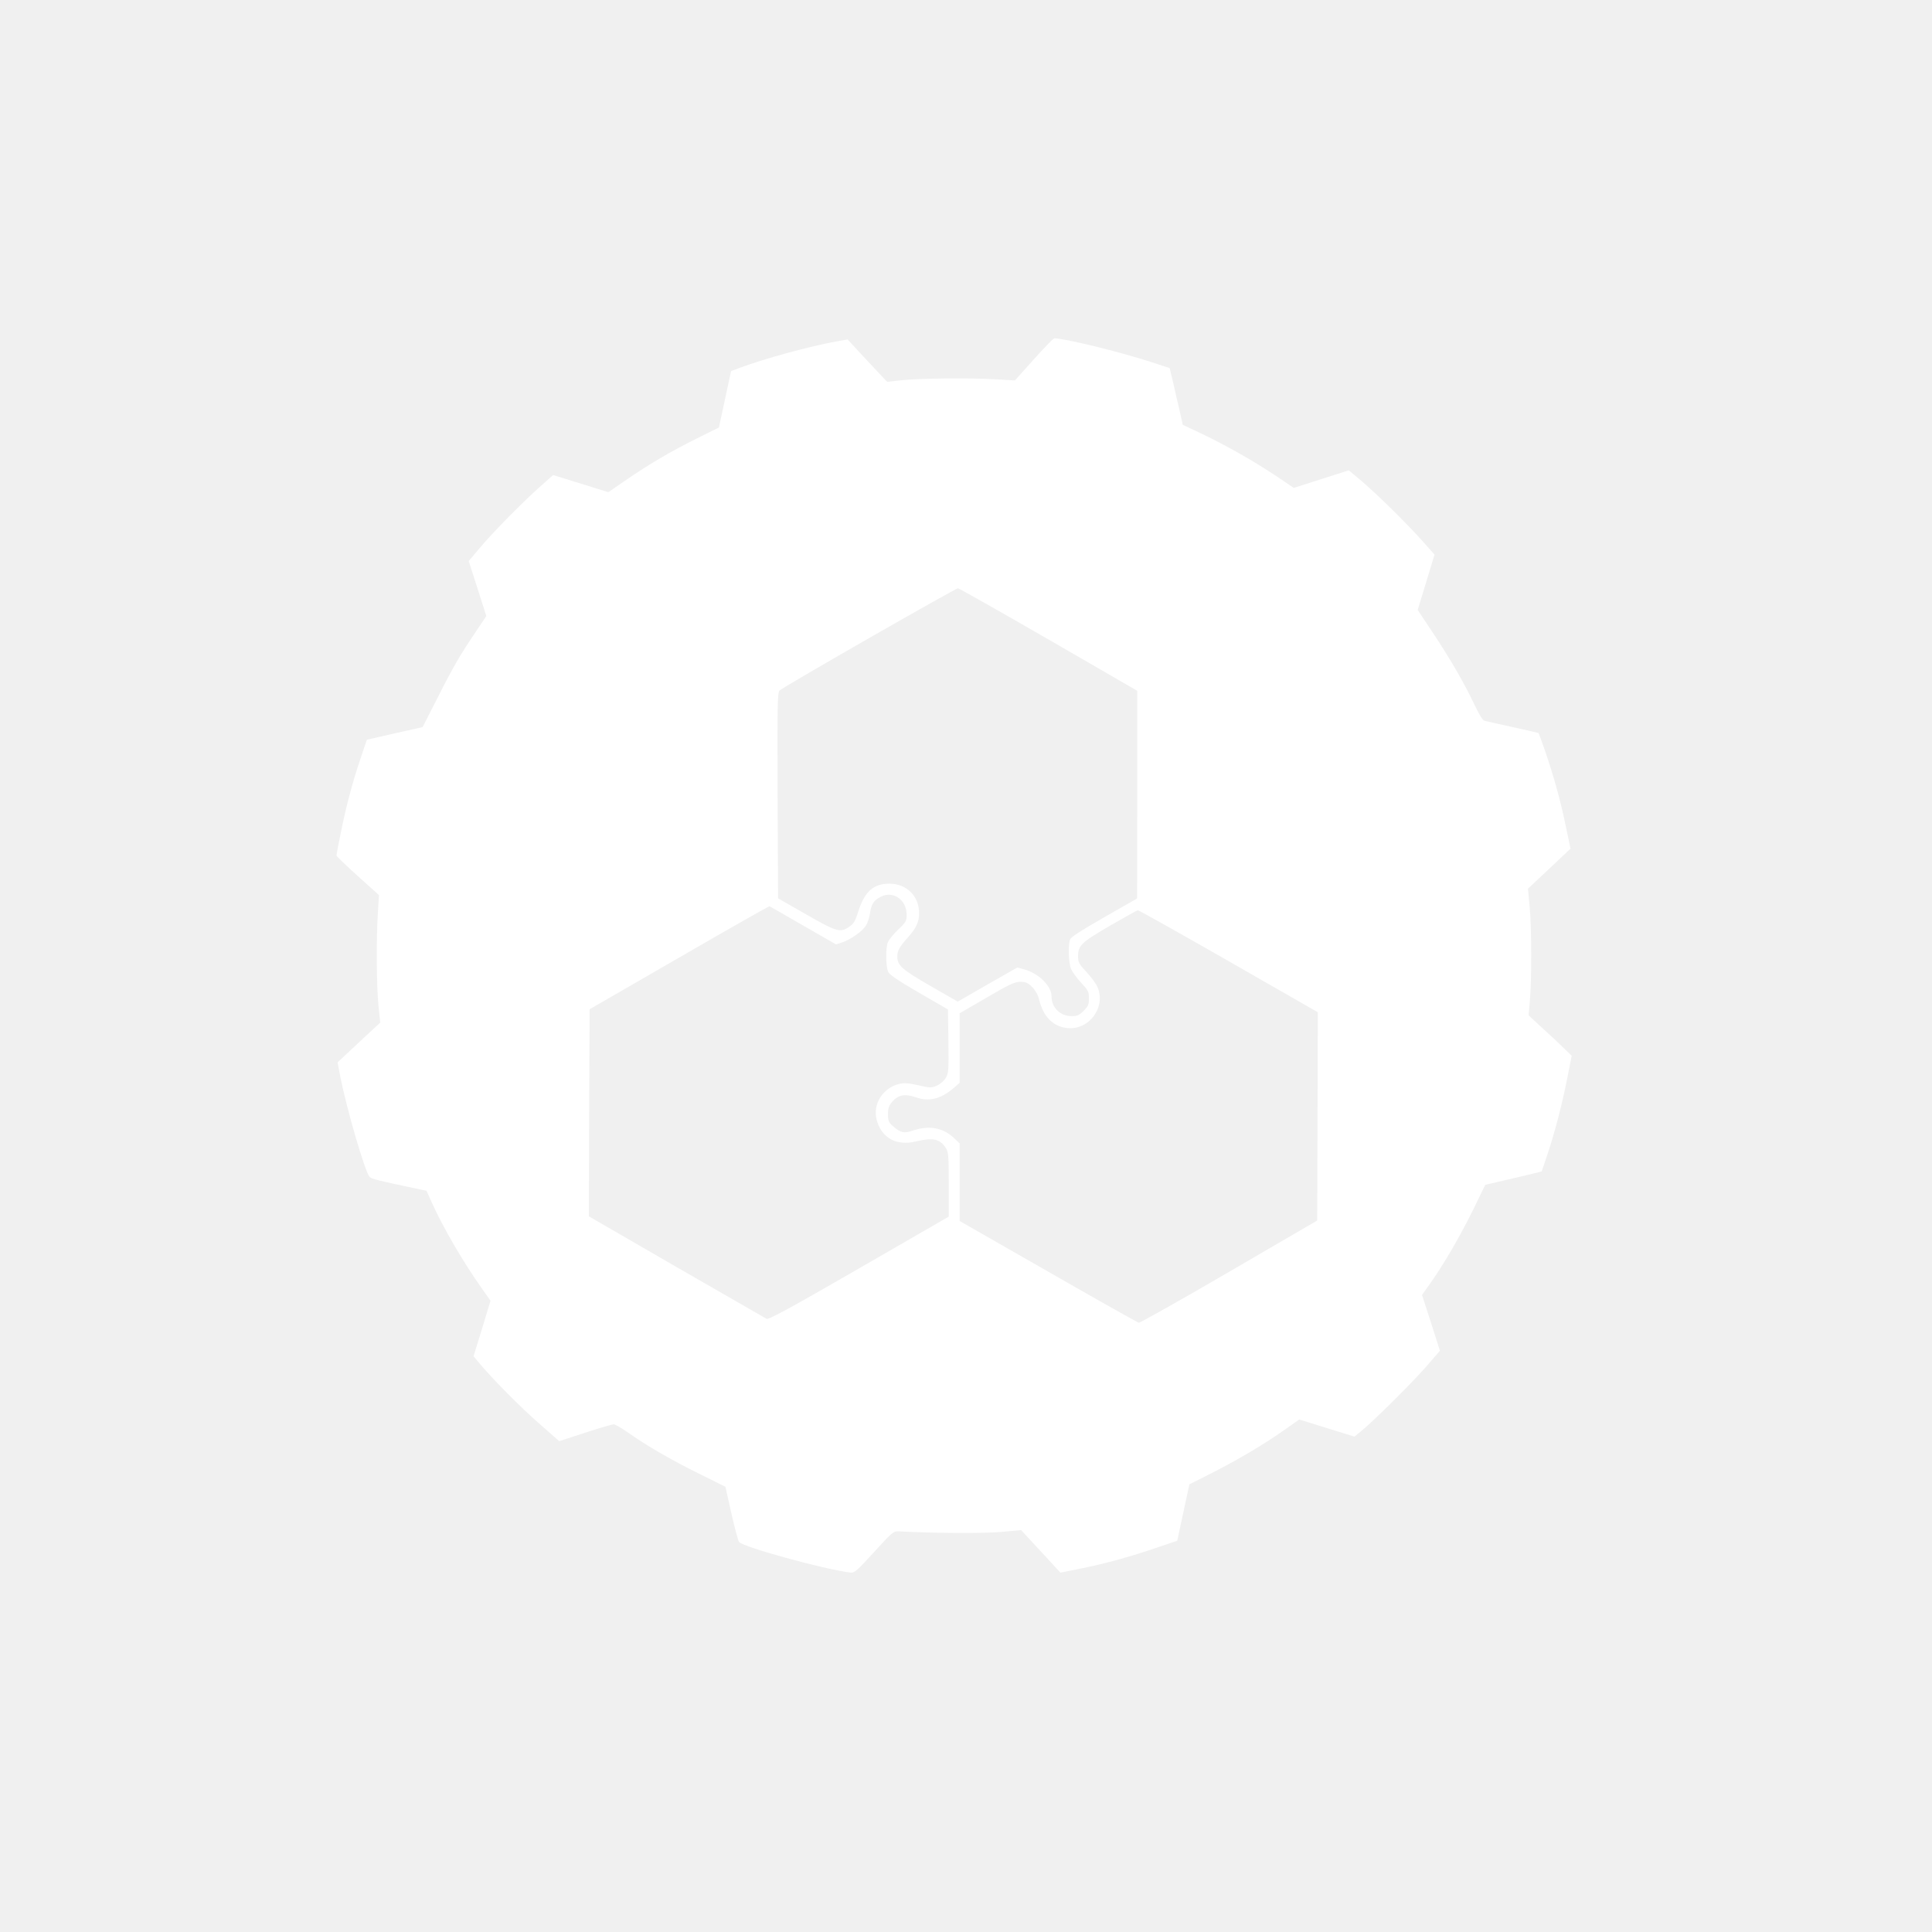
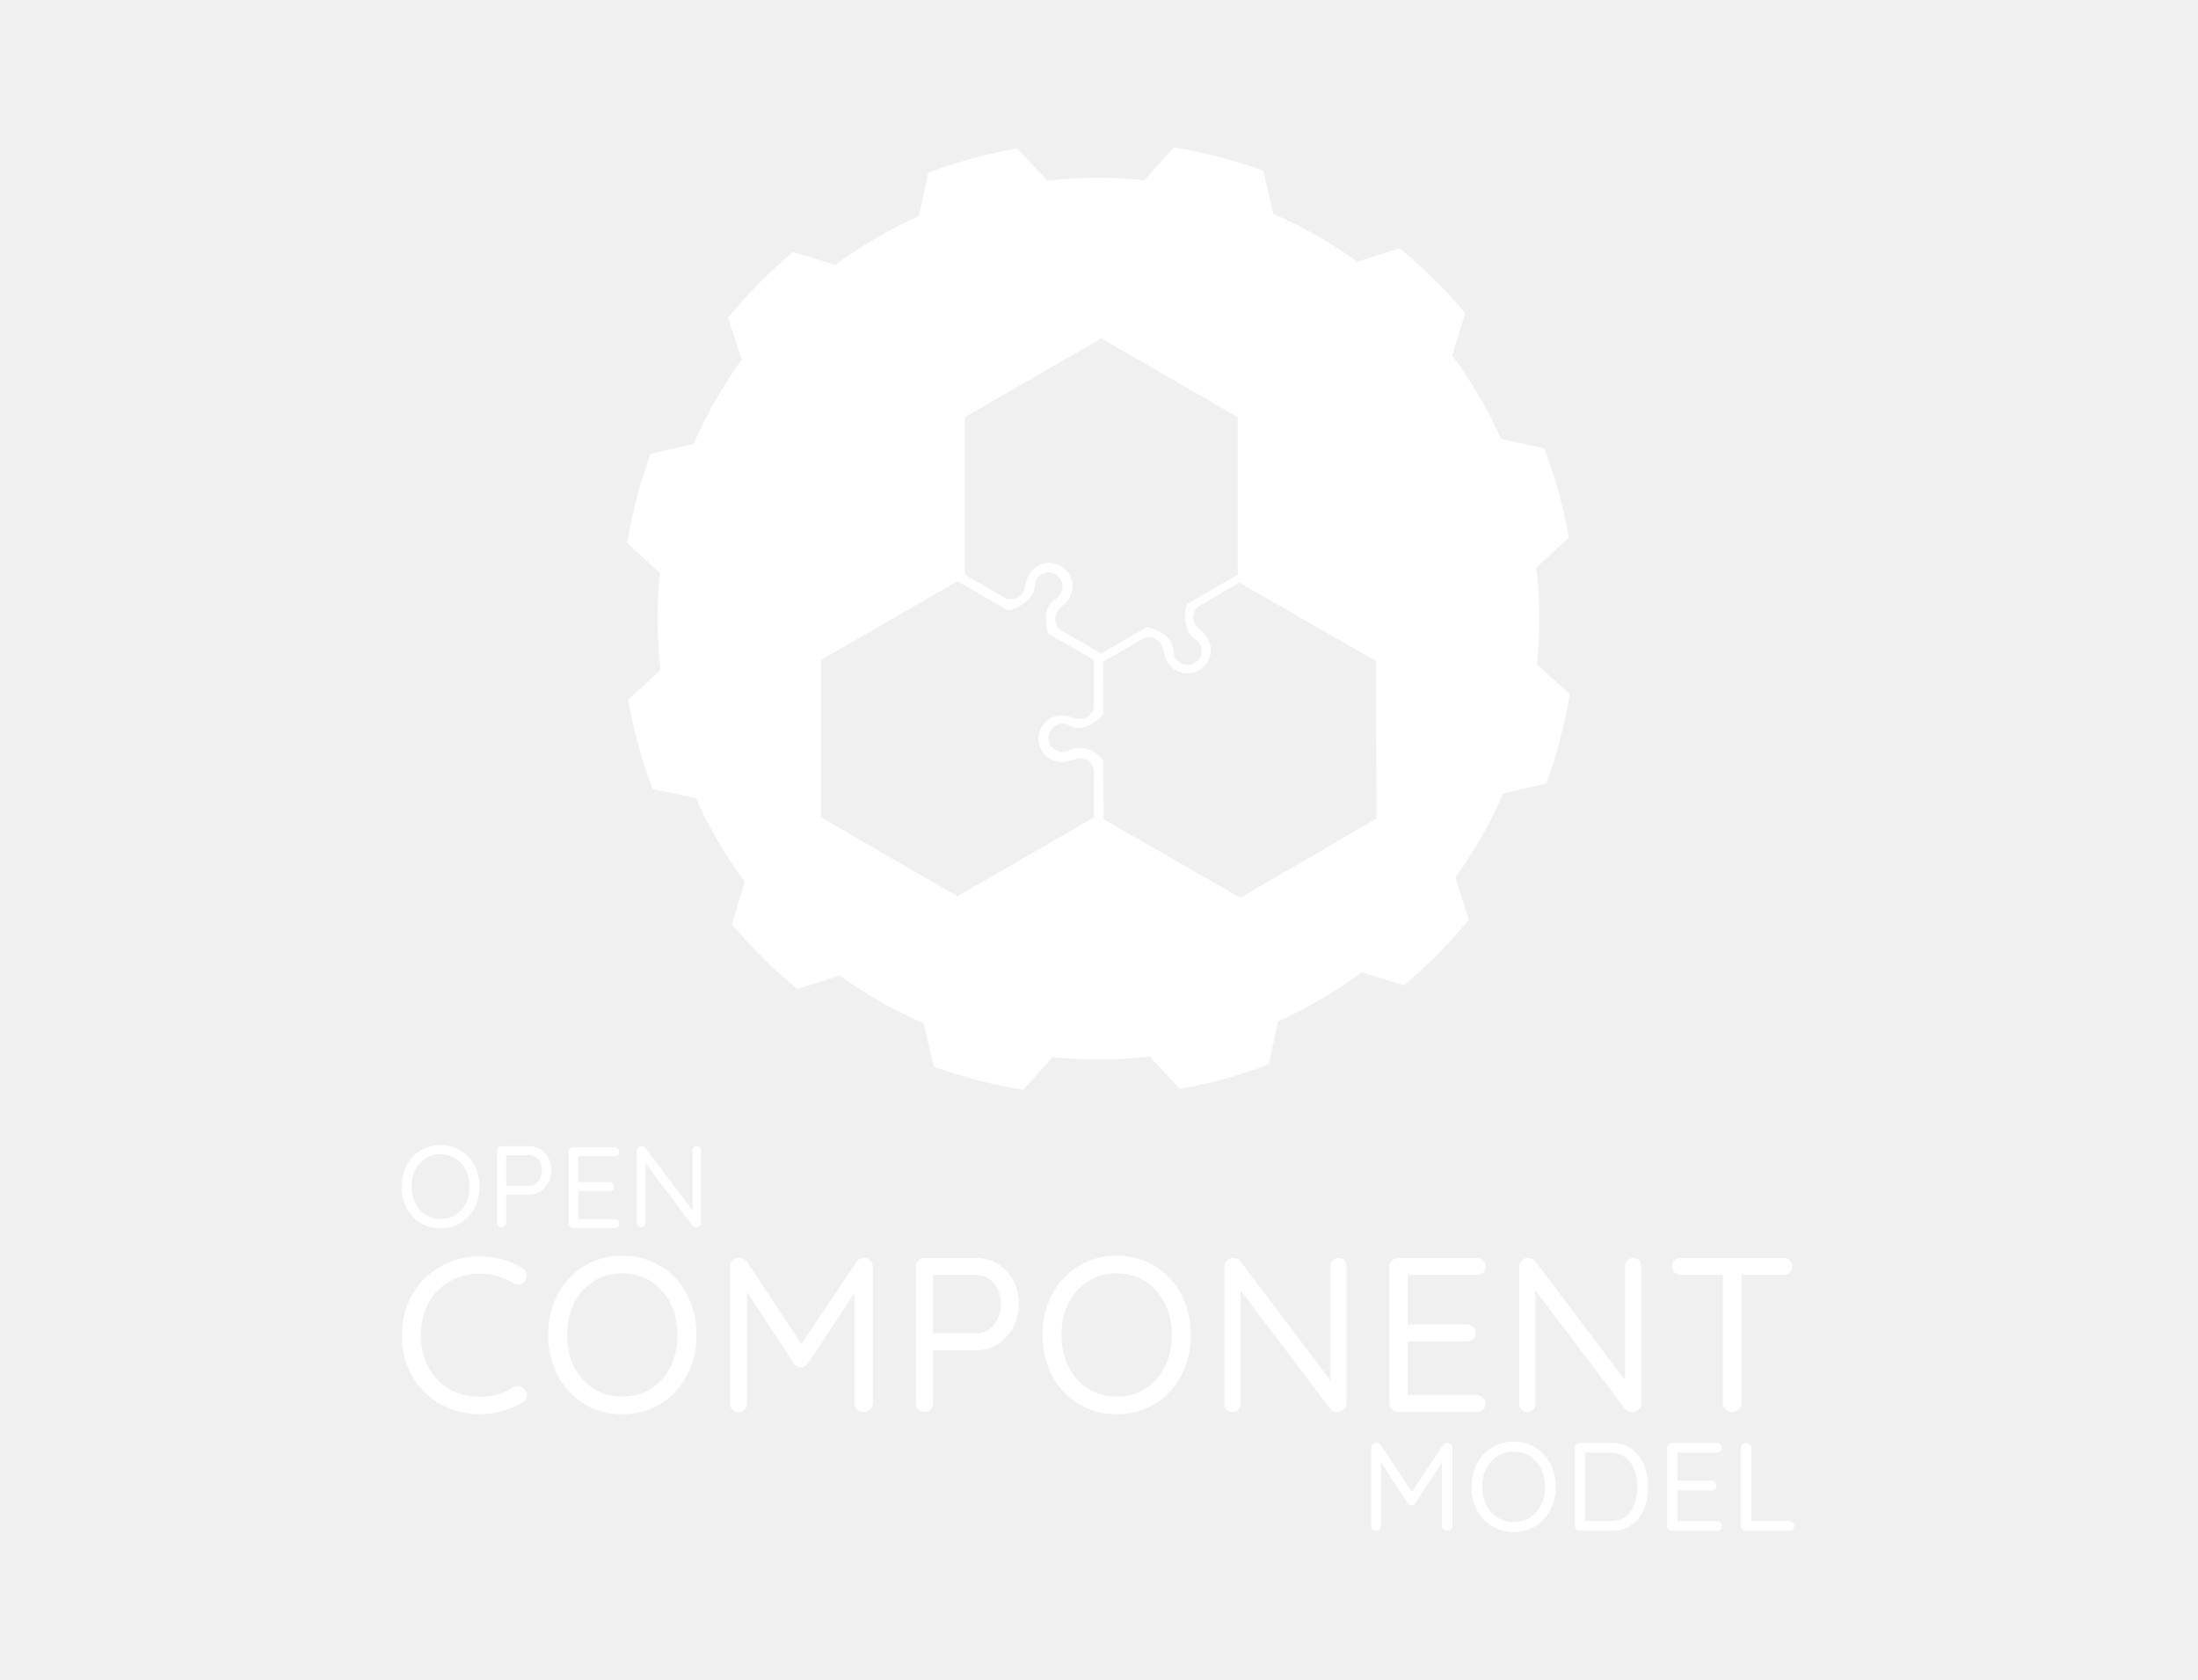
- <svg xmlns="http://www.w3.org/2000/svg" id="Layer_1" data-name="Layer 1" width="945.12" height="945.12" viewBox="0 0 945.12 945.12">
-   <defs>
-     <style>
-       .cls-1 {
-         fill: #fff;
-       }
-     </style>
-   </defs>
-   <path class="cls-1" d="M505.65,175.89l-9.15,10.21-9.15-.53c-11.81-.76-37.73-.53-46.49.46l-6.86.76-3.05-3.2c-1.68-1.75-6.02-6.4-9.68-10.37l-6.63-7.16-5.56.99c-12.5,2.21-35.21,8.38-47.56,13.03l-3.89,1.45-2.97,13.8-2.97,13.8-11.05,5.49c-12.58,6.25-23.48,12.65-35.06,20.66l-8,5.49-13.49-4.19-13.49-4.19-6.71,5.95c-8.84,7.93-22.79,22.1-29.34,29.88l-5.26,6.25,4.34,13.49,4.27,13.41-4.95,7.39c-7.93,11.74-11.05,17.07-18.83,32.47l-7.39,14.48-13.64,3.05-13.64,3.12-3.2,9.53c-3.81,11.2-7.24,24.16-9.76,37.12-1.07,5.18-1.91,9.68-1.91,9.98s4.65,4.8,10.37,9.98l10.44,9.37-.53,8.61c-.84,12.8-.69,36.28.3,45.58l.84,8.23-7.09,6.55c-3.89,3.66-8.61,8-10.44,9.76l-3.35,3.12,1.3,6.78c3.12,15.78,11.97,46.26,14.33,49.16.91,1.07,3.96,1.83,23.93,6.02l3.96.84,2.82,6.25c5.49,12.12,15.24,28.81,24.16,41.39l4.34,6.17-4.12,13.57-4.19,13.57,3.58,4.27c6.63,7.77,19.51,20.81,28.96,29.04l9.37,8.23,12.65-4.12c7.01-2.29,13.34-4.12,14.02-4.12s3.58,1.68,6.55,3.73c9.37,6.63,21.72,13.8,35.06,20.35l13.03,6.48,2.9,12.96c1.6,7.16,3.35,13.41,3.73,14.02,2.06,2.52,41.54,13.41,54.72,15.02,1.75.15,3.28-1.14,11.36-10.06,8.92-9.76,9.53-10.29,12.12-10.14,15.78.91,41.69,1.07,50,.3l9.83-.91,2.67,2.9c1.45,1.6,5.79,6.25,9.6,10.37l6.94,7.55,10.21-2.06c11.74-2.36,24.54-5.87,37.73-10.44l9.22-3.12,2.97-13.8,2.97-13.8,4.57-2.29c16.84-8.31,30.79-16.39,42.91-25l6.25-4.42,13.49,4.19,13.49,4.19,3.51-2.82c5.95-4.88,24.31-23.09,31.48-31.25l6.86-7.93-4.34-13.64-4.42-13.64,4.27-6.02c6.63-9.45,14.48-22.94,20.88-35.98l5.79-11.89,13.72-3.2c7.55-1.75,13.8-3.28,13.87-3.35s1.52-4.42,3.28-9.68c3.51-10.82,7.01-24.31,9.6-37.73l1.83-9.15-4.34-4.19c-2.36-2.36-7.16-6.78-10.59-9.91l-6.17-5.72.61-6.86c.91-10.06.91-35.75-.08-46.11l-.84-8.99,5.95-5.56c3.35-3.12,8-7.55,10.44-9.83l4.42-4.19-2.36-11.2c-2.52-12.35-6.02-24.85-10.29-37.19-1.52-4.42-2.9-8.08-2.97-8.16s-5.79-1.37-12.73-2.9c-6.86-1.52-13.11-2.9-13.87-3.12s-2.82-3.66-4.95-8.23c-4.95-10.44-11.81-22.26-20.43-35.21l-7.16-10.75,4.12-13.49,4.12-13.57-5.87-6.63c-8.38-9.3-21.42-22.1-29.27-28.89l-6.78-5.72-13.41,4.27-13.49,4.34-8.38-5.64c-11.05-7.39-24.47-15.02-36.28-20.66l-9.68-4.57-1.52-6.86c-.91-3.73-2.36-10.06-3.2-13.87l-1.68-7.01-9.3-3.05c-15.09-4.95-42.76-11.66-47.18-11.51-.53.08-5.03,4.73-10.06,10.37ZM513.12,312.93l43.22,25v50.76l-.08,50.84-16.01,9.15c-11.2,6.4-16.31,9.68-16.77,10.9-1.07,2.82-.76,11.36.46,14.41.69,1.52,2.9,4.57,4.95,6.78,3.43,3.66,3.81,4.34,3.81,7.55s-.38,3.96-2.59,6.17-3.2,2.59-5.79,2.59c-5.72,0-9.91-4.12-9.91-9.68,0-5.03-6.25-11.2-13.34-13.19l-3.43-.91-14.56,8.31-14.56,8.38-13.41-7.7c-13.87-8-16.16-9.98-16.16-14.41,0-2.82,1.07-4.65,5.18-9.3,4.04-4.5,5.49-7.62,5.49-11.81,0-8.46-6.1-14.48-14.56-14.48-7.77,0-12.04,3.81-15.17,13.49-1.52,4.88-2.36,6.25-4.5,7.62-4.34,2.97-6.17,2.44-21.04-6.1l-13.72-7.85-.23-50.3c-.15-44.36-.08-50.53.99-51.37,3.05-2.52,86.28-50.15,87.27-50,.69.15,20.66,11.43,44.44,25.15ZM438.96,438.85c2.9,1.75,4.57,4.88,4.57,8.69,0,2.9-.38,3.66-4.19,7.24-2.29,2.21-4.57,5.03-5.03,6.25-1.14,2.9-.99,11.97.23,14.48.69,1.37,5.18,4.42,15.09,10.14l14.1,8.16.23,15.55c.15,14.48.08,15.7-1.37,18.06-.91,1.45-2.82,3.05-4.42,3.73-2.59,1.07-3.28,1.07-8.16-.08-6.63-1.52-8.84-1.52-12.42-.08-7.24,3.12-10.9,10.75-8.38,17.99,2.67,8,9.68,11.59,18.6,9.45,8.61-2.06,11.89-1.37,14.94,3.2,1.22,1.91,1.37,3.89,1.37,17.84v15.7l-43.98,25.38c-33.31,19.21-44.21,25.15-45.12,24.62-.69-.38-20.5-11.81-44.13-25.38l-42.83-24.77.15-50.61.23-50.69,43.83-25.3c24.09-13.95,43.98-25.23,44.21-25.08.23.08,7.62,4.34,16.46,9.45l16.08,9.22,3.2-1.07c4.34-1.6,9.83-5.49,11.43-8.23.76-1.22,1.6-3.73,1.91-5.64.61-4.42,1.52-6.17,4.5-7.93,2.97-1.83,6.1-1.91,8.92-.3ZM601,470.17l43.67,25-.15,50.99-.15,50.91-43.06,25.08c-23.7,13.8-43.6,25-44.21,24.92-.61-.15-20.66-11.36-44.36-25l-43.29-24.77v-37.96l-2.82-2.67c-5.34-5.03-12.04-6.25-19.89-3.66-4.5,1.52-6.1,1.22-9.76-1.98-2.29-1.98-2.59-2.74-2.59-5.95,0-2.82.46-4.19,1.98-6.02,2.9-3.43,6.25-4.12,11.59-2.29,6.55,2.36,12.42.84,18.83-4.73l2.67-2.36v-33.99l13.26-7.7c11.05-6.48,13.72-7.7,16.46-7.7,2.59,0,3.66.46,5.72,2.52,1.52,1.52,2.9,3.89,3.35,5.95,2.06,8.38,6.63,13.19,13.34,14.1,10.82,1.52,19.59-9.83,15.32-19.97-.61-1.52-3.05-4.8-5.34-7.32-3.73-3.96-4.19-4.88-4.19-7.7,0-5.34,1.6-6.86,15.62-15.02,7.16-4.12,13.26-7.55,13.64-7.55.38-.08,20.35,11.13,44.36,24.85Z" />
+ <svg xmlns="http://www.w3.org/2000/svg" xml:space="preserve" style="fill-rule:evenodd;clip-rule:evenodd;stroke-linejoin:round;stroke-miterlimit:2" viewBox="0 0 2244 1715">
+   <path d="M-7.986 6326.045h2243.083v1714.924H-7.986z" style="fill:none" transform="translate(7.986 -6326.045)" />
+   <path d="M65.802 431.527v96.081q0 3.231-2.248 5.463t-5.723 2.232-5.671-2.232-2.197-5.463V409.903q0-3.039 2.401-5.367 2.402-2.328 5.978-2.328 1.941 0 4.036.903 2.096.903 3.321 2.517l50.538 71.009 51.238-71.009q2.758-3.609 6.948-3.42 3.27.096 5.723 2.233t2.452 5.462v117.705q0 3.231-2.401 5.463-2.402 2.232-6.08 2.232-3.781 0-6.182-2.232t-2.402-5.463v-95.104l-43.224 60.999q-1.124 1.425-2.861 2.375a6.8 6.8 0 0 1-3.678.855q-1.84.096-3.679-.855-1.84-.95-2.963-2.375zm285.605 37.276q0 14.726-5.058 27.17-5.059 12.446-14.306 21.708t-21.868 14.392q-12.619 5.13-27.641 5.13-15.02 0-27.589-5.13t-21.817-14.392-14.305-21.708q-5.06-12.444-5.059-27.17 0-14.724 5.059-27.17 5.058-12.444 14.305-21.707t21.817-14.393q12.568-5.13 27.589-5.13 15.022 0 27.641 5.13 12.62 5.13 21.868 14.393t14.306 21.707q5.058 12.446 5.058 27.17m-17.576 0q0-15.484-6.591-27.502t-18.087-18.858-26.619-6.84q-15.021 0-26.567 6.84-11.547 6.84-18.087 18.81t-6.54 27.55q0 15.486 6.54 27.503t18.087 18.857 26.567 6.84q15.125 0 26.619-6.84 11.496-6.84 18.087-18.857t6.591-27.503m108.009-66.5q15.021 0 26.363 5.273 11.343 5.273 18.904 14.582t11.292 21.328q3.729 12.018 3.729 25.317 0 18.336-6.693 33.44-6.693 15.105-20.028 24.083t-33.567 8.977h-50.99q-3.474 0-5.876-2.232-2.401-2.232-2.401-5.463v-117.61q0-3.23 2.401-5.462 2.402-2.233 5.876-2.233zm-42.202 14.725v103.55h40.158q15.839 0 25.699-7.03 9.861-7.029 14.459-18.81 4.599-11.78 4.599-25.935 0-10.26-2.555-19.617t-7.97-16.578-13.897-11.4-20.335-4.18zm150.721 103.55h63.968q3.475 0 5.875 2.233 2.402 2.232 2.402 5.177 0 3.23-2.402 5.273-2.4 2.043-5.875 2.042h-72.755q-3.475 0-5.876-2.232t-2.401-5.463v-117.61q0-3.23 2.401-5.462 2.401-2.233 5.876-2.233h72.755q3.475 0 5.875 2.138 2.402 2.137 2.402 5.367t-2.402 5.225q-2.4 1.995-5.875 1.995h-63.968v42.655h54.771q3.474 0 5.876 2.138 2.401 2.137 2.401 5.367t-2.401 5.225-5.876 1.995h-54.771zm120.476-.19h61.923q3.475 0 5.876 2.138t2.401 5.367-2.401 5.32-5.876 2.09h-70.711q-3.576 0-5.927-2.232t-2.35-5.463v-117.61q0-3.23 2.452-5.462 2.452-2.233 6.234-2.233 3.372 0 5.875 2.233t2.504 5.462z" style="fill:#fff;fill-rule:nonzero" transform="matrix(.62501 0 0 .67523 1368.697 1201.537)" />
+   <path d="M144.466 411.043q3.23 1.806 3.752 5.178.523 3.372-1.757 6.317-1.71 2.376-4.37 2.613t-5.32-1.093q-6.27-3.8-13.49-5.985-7.22-2.184-15.295-2.185-11.211 0-20.52 3.848-9.31 3.848-16.15 10.925t-10.593 16.767q-3.752 9.69-3.752 21.375 0 12.54 3.942 22.42t10.878 16.815q6.935 6.936 16.197 10.545t19.998 3.61q7.884 0 15.105-2.09a55.4 55.4 0 0 0 13.585-5.985q2.66-1.425 5.367-1.045t4.513 2.755q2.375 3.04 1.757 6.318-.617 3.278-3.657 4.892-4.75 2.85-10.83 5.178a79.4 79.4 0 0 1-12.635 3.657 66.2 66.2 0 0 1-13.205 1.33q-13.68 0-25.793-4.75-12.112-4.749-21.47-13.632t-14.725-21.518-5.367-28.5q0-14.724 5.13-27.122t14.297-21.518q9.168-9.12 21.423-14.202t26.505-5.083q9.975 0 19.332 2.66t17.148 7.505m150.385 57.76q0 14.726-4.703 27.17-4.702 12.446-13.3 21.708-8.597 9.262-20.33 14.392t-25.697 5.13q-13.965 0-25.65-5.13t-20.283-14.392-13.3-21.708q-4.702-12.444-4.702-27.17 0-14.724 4.702-27.17 4.703-12.444 13.3-21.707t20.283-14.393 25.65-5.13 25.697 5.13 20.33 14.393 13.3 21.707q4.703 12.446 4.703 27.17m-16.34 0q0-15.484-6.128-27.502-6.127-12.018-16.815-18.858-10.687-6.84-24.747-6.84-13.966 0-24.7 6.84-10.736 6.84-16.815 18.81t-6.08 27.55q0 15.486 6.08 27.503t16.815 18.857 24.7 6.84q14.06 0 24.747-6.84t16.815-18.857 6.128-27.503m60.04-37.276v96.081q0 3.231-2.09 5.463t-5.32 2.232-5.273-2.232q-2.042-2.232-2.042-5.463V409.903q0-3.039 2.232-5.367t5.558-2.328q1.805 0 3.752.903 1.948.903 3.088 2.517l46.984 71.009 47.636-71.009q2.565-3.609 6.46-3.42 3.04.096 5.32 2.233t2.28 5.462v117.705q0 3.231-2.233 5.463t-5.652 2.232q-3.515 0-5.748-2.232t-2.232-5.463v-95.104l-40.185 60.999a8.8 8.8 0 0 1-2.66 2.375q-1.615.951-3.42.855-1.71.096-3.42-.855-1.71-.95-2.755-2.375zm160.55 50.481v45.6q0 3.231-2.138 5.463t-5.367 2.232q-3.325 0-5.368-2.232-2.042-2.232-2.042-5.463v-117.61q0-3.23 2.232-5.462 2.233-2.233 5.463-2.233h44.46q10.354 0 18.715 5.13 8.36 5.13 13.252 14.06t4.893 20.33q0 11.21-4.893 20.33t-13.252 14.488q-8.36 5.367-18.715 5.367zm0-64.98v50.35h37.24q6.175 0 10.972-3.467 4.798-3.468 7.648-9.31t2.85-12.778q0-7.125-2.85-12.682t-7.648-8.835-10.972-3.278zm222.49 51.775q0 14.726-4.703 27.17-4.702 12.446-13.3 21.708-8.597 9.262-20.33 14.392t-25.697 5.13-25.65-5.13q-11.685-5.13-20.283-14.392-8.597-9.263-13.3-21.708-4.702-12.444-4.702-27.17 0-14.724 4.702-27.17 4.703-12.444 13.3-21.707t20.283-14.393 25.65-5.13 25.697 5.13 20.33 14.393 13.3 21.707q4.703 12.446 4.703 27.17m-16.34 0q0-15.484-6.128-27.502t-16.815-18.858-24.747-6.84q-13.966 0-24.7 6.84-10.736 6.84-16.815 18.81t-6.08 27.55q0 15.486 6.08 27.503t16.815 18.857 24.7 6.84q14.06 0 24.747-6.84 10.688-6.84 16.815-18.857t6.128-27.503m59.375-38.486v98.051q0 2.946-1.995 4.94t-5.13 1.995-5.035-1.995-1.9-4.94v-118.37q0-3.514 2.232-5.605 2.233-2.09 5.273-2.09 1.71 0 3.515.665 1.804.666 2.755 2.09l77.71 102.876v-98.506q0-3.039 1.995-5.082t5.035-2.043q3.135 0 5.035 2.043t1.9 5.082v117.99q0 3.516-2.28 5.7t-5.51 2.185q-1.615 0-3.325-.617-1.71-.618-2.66-1.758zm144.305 90.261h59.47q3.23 0 5.462 2.233 2.233 2.232 2.233 5.177 0 3.23-2.233 5.273t-5.462 2.042h-67.64q-3.23 0-5.463-2.232t-2.232-5.463v-117.61q0-3.23 2.232-5.462 2.233-2.233 5.463-2.233h67.64q3.23 0 5.462 2.138 2.233 2.137 2.233 5.367t-2.233 5.225-5.462 1.995h-59.47v42.655h50.92q3.23 0 5.462 2.138 2.233 2.137 2.233 5.367t-2.233 5.225-5.462 1.995h-50.92zm110.2-90.261v98.051q0 2.946-1.995 4.94t-5.13 1.995-5.035-1.995-1.9-4.94v-118.37q0-3.514 2.232-5.605 2.233-2.09 5.273-2.09 1.71 0 3.515.665 1.804.666 2.755 2.09l77.71 102.876v-98.506q0-3.039 1.995-5.082t5.035-2.043q3.135 0 5.035 2.043t1.9 5.082v117.99q0 3.516-2.28 5.7t-5.51 2.185q-1.615 0-3.325-.617-1.71-.618-2.66-1.758zm161.785-13.479h-36.1q-3.23 0-5.463-2.042-2.232-2.043-2.232-5.273t2.232-5.225 5.463-1.995h88.35q3.23 0 5.462 2.043 2.233 2.043 2.233 5.272 0 3.326-2.233 5.273t-5.462 1.947h-36.1v110.77q0 3.231-2.328 5.463t-5.842 2.232-5.748-2.232q-2.232-2.232-2.232-5.463z" style="fill:#fff;fill-rule:nonzero" transform="translate(362.332 808.625)scale(1.18263)" />
+   <path d="M171.536 468.803q0 14.726-4.803 27.17-4.804 12.446-13.587 21.708t-20.768 14.392-26.251 5.13-26.202-5.13-20.72-14.392-13.586-21.708q-4.804-12.444-4.804-27.17 0-14.724 4.804-27.17 4.803-12.444 13.586-21.707t20.72-14.393 26.202-5.13 26.251 5.13 20.768 14.393 13.587 21.707q4.803 12.446 4.803 27.17m-16.692 0q0-15.484-6.259-27.502t-17.177-18.858-25.281-6.84q-14.265 0-25.232 6.84t-17.177 18.81-6.211 27.55q0 15.486 6.211 27.503t17.177 18.857 25.232 6.84q14.362 0 25.281-6.84 10.917-6.84 17.177-18.857t6.259-27.503m61.528 13.205v45.6q0 3.231-2.184 5.463-2.183 2.232-5.483 2.232-3.396 0-5.483-2.232t-2.087-5.463v-117.61q0-3.23 2.281-5.462 2.28-2.233 5.58-2.233h45.418q10.578 0 19.118 5.13t13.538 14.06 4.998 20.33q0 11.21-4.998 20.33t-13.538 14.488-19.118 5.367zm0-64.98v50.35h38.042q6.308 0 11.209-3.467t7.812-9.31q2.911-5.842 2.911-12.778 0-7.125-2.911-12.682t-7.812-8.835-11.209-3.278z" style="fill:#fff;fill-rule:nonzero" transform="matrix(.60847 0 0 .62157 385.165 920.22)" />
+   <path d="M337.389 520.578h60.751q3.298 0 5.58 2.233 2.28 2.232 2.28 5.177 0 3.23-2.28 5.273-2.281 2.043-5.58 2.042h-69.097q-3.3 0-5.581-2.232-2.28-2.232-2.28-5.463v-117.61q0-3.23 2.28-5.462 2.281-2.233 5.581-2.233h69.097q3.298 0 5.58 2.138 2.28 2.137 2.28 5.367t-2.28 5.225q-2.281 1.995-5.58 1.995h-60.751v42.655h52.016q3.3 0 5.581 2.138 2.28 2.137 2.28 5.367t-2.28 5.225-5.581 1.995h-52.016z" style="fill:#fff;fill-rule:nonzero" transform="matrix(.60847 0 0 .62157 385.165 921.22)" />
+   <path d="M449.962 430.317v98.051q0 2.946-2.038 4.94t-5.24 1.995-5.144-1.995-1.941-4.94v-118.37q0-3.514 2.281-5.605 2.28-2.09 5.386-2.09 1.748 0 3.591.665 1.844.666 2.814 2.09l79.384 102.876v-98.506q0-3.039 2.038-5.082t5.144-2.043q3.202 0 5.143 2.043t1.941 5.082v117.99q0 3.516-2.329 5.7t-5.629 2.185q-1.65 0-3.397-.617-1.746-.618-2.717-1.758z" style="fill:#fff;fill-rule:nonzero" transform="matrix(.60847 0 0 .62157 385.165 920.22)" />
+   <path d="m756.223 512.868 4.725 9.026a101.5 101.5 0 0 1 21.513 5.765l8.605-5.455h.003a110 110 0 0 1 18.405 10.626l.001.003-.421 10.179a101.5 101.5 0 0 1 15.748 15.749l10.18-.421.003.001a110 110 0 0 1 10.626 18.405v.003l-5.455 8.605a101.5 101.5 0 0 1 5.765 21.513l9.026 4.725.002.003c.686 7.067.686 14.184 0 21.252l-.002.002-9.026 4.725a101.5 101.5 0 0 1-5.765 21.513l5.455 8.605v.004a110 110 0 0 1-10.626 18.404l-.003.002-10.18-.421a101.5 101.5 0 0 1-15.748 15.748l.421 10.179-.001.003a110 110 0 0 1-18.405 10.626h-.003l-8.605-5.454a101.5 101.5 0 0 1-21.513 5.764l-4.725 9.026-.003.002c-7.067.687-14.184.687-21.252 0l-.002-.002-4.726-9.026a101.5 101.5 0 0 1-21.512-5.764l-8.605 5.454h-.004a110 110 0 0 1-18.404-10.626l-.002-.003.421-10.179a101.5 101.5 0 0 1-15.748-15.748l-10.18.421-.002-.002a110 110 0 0 1-10.626-18.404v-.004l5.454-8.605a101.5 101.5 0 0 1-5.764-21.513l-9.026-4.725-.002-.002a110 110 0 0 1 0-21.252l.002-.003 9.026-4.725a101.5 101.5 0 0 1 5.764-21.513l-5.454-8.605v-.003a110 110 0 0 1 10.626-18.405l.002-.001 10.18.421a101.5 101.5 0 0 1 15.748-15.749l-.421-10.179.002-.003a110 110 0 0 1 18.404-10.626h.004l8.605 5.455a101.5 101.5 0 0 1 21.512-5.765l4.726-9.026.002-.002a110 110 0 0 1 21.252 0zM735.086 628.21c-.581-1.029-.948-2.12-1.228-3.106-.492-1.724-.158-3.633 1.147-4.944a2.96 2.96 0 0 0 .818-2.59c-.163-.944-.871-1.966-1.709-2.431a3.4 3.4 0 0 0-1.405-.423c-.984-.07-1.891.452-2.558 1.179a2.93 2.93 0 0 0-.68 2.696l.013.058c.455 1.801-.341 3.583-1.695 4.822-.634.83-1.475 1.52-2.532 2.064a.68.68 0 0 1-.493.05l-12.761-3.502-25.803 25.491 9.175 35.091 34.977 9.6 25.803-25.491-2.775-10.613a.8.8 0 0 0-.156-.302l-.39-.467a3.1 3.1 0 0 0-3.916-.704l-1.871 1.069a5.36 5.36 0 0 1-7.841-3.298l-.001-.001a5.36 5.36 0 0 1 5.221-6.714l1.966.014a3.34 3.34 0 0 0 3.308-2.747l.077-.424a.6.6 0 0 0-.01-.243l-2.787-10.661-11.481-3.152a.68.68 0 0 1-.413-.321m22.119-6.96c1.182.011 2.31.239 3.305.489 1.738.437 3.224 1.68 3.708 3.466.25.925.933 1.673 1.833 2.003s2.118.194 2.96-.265c.446-.243.789-.594 1.069-1.005.555-.815.554-1.864.258-2.804a2.93 2.93 0 0 0-2.037-1.951c-1.786-.507-2.682-2.192-3.393-3.877-.311-.977-.522-2.043-.471-3.229a.7.7 0 0 1 .203-.455l9.413-9.299-9.174-35.092-34.978-9.599-25.802 25.491 9.175 35.091 10.578 2.903a.8.8 0 0 0 .34.016l.6-.104a3.1 3.1 0 0 0 2.567-3.04l.01-2.154a5.36 5.36 0 0 1 6.776-5.142l.002.001a5.36 5.36 0 0 1 3.203 7.878l-.994 1.695a3.34 3.34 0 0 0 .725 4.239l.329.278a.55.55 0 0 0 .215.113l10.626 2.917 8.47-8.367a.7.7 0 0 1 .484-.197m-5.074 22.339c-.598 1.02-1.357 1.885-2.068 2.623-1.244 1.291-3.062 1.961-4.851 1.492a2.96 2.96 0 0 0-2.651.594c-.734.616-1.283 1.742-1.242 2.7.021.5.119.977.34 1.427.434.885 1.341 1.408 2.304 1.619a2.93 2.93 0 0 0 2.673-.766l.04-.04c1.328-1.297 4.062-1.517 5.19-1.215.991.265 1.909.754 2.899 1.412a.7.7 0 0 1 .283.396l3.384 12.795 35.005 9.5 25.729-25.565-9.275-35.065-35.004-9.5-7.782 7.732a.8.8 0 0 0-.183.287l-.208.572a3.1 3.1 0 0 0 1.36 3.739l1.863 1.081a5.358 5.358 0 0 1 1.089 8.436l-.001.001a5.358 5.358 0 0 1-8.427-1.141l-.976-1.706a3.34 3.34 0 0 0-4.038-1.48l-.405.147a.6.6 0 0 0-.205.13l-7.817 7.767 3.044 11.51a.7.7 0 0 1-.07.518" style="fill:#fff" transform="rotate(14.653 10488.277 -6801.568)scale(4.43468)" />
</svg>
